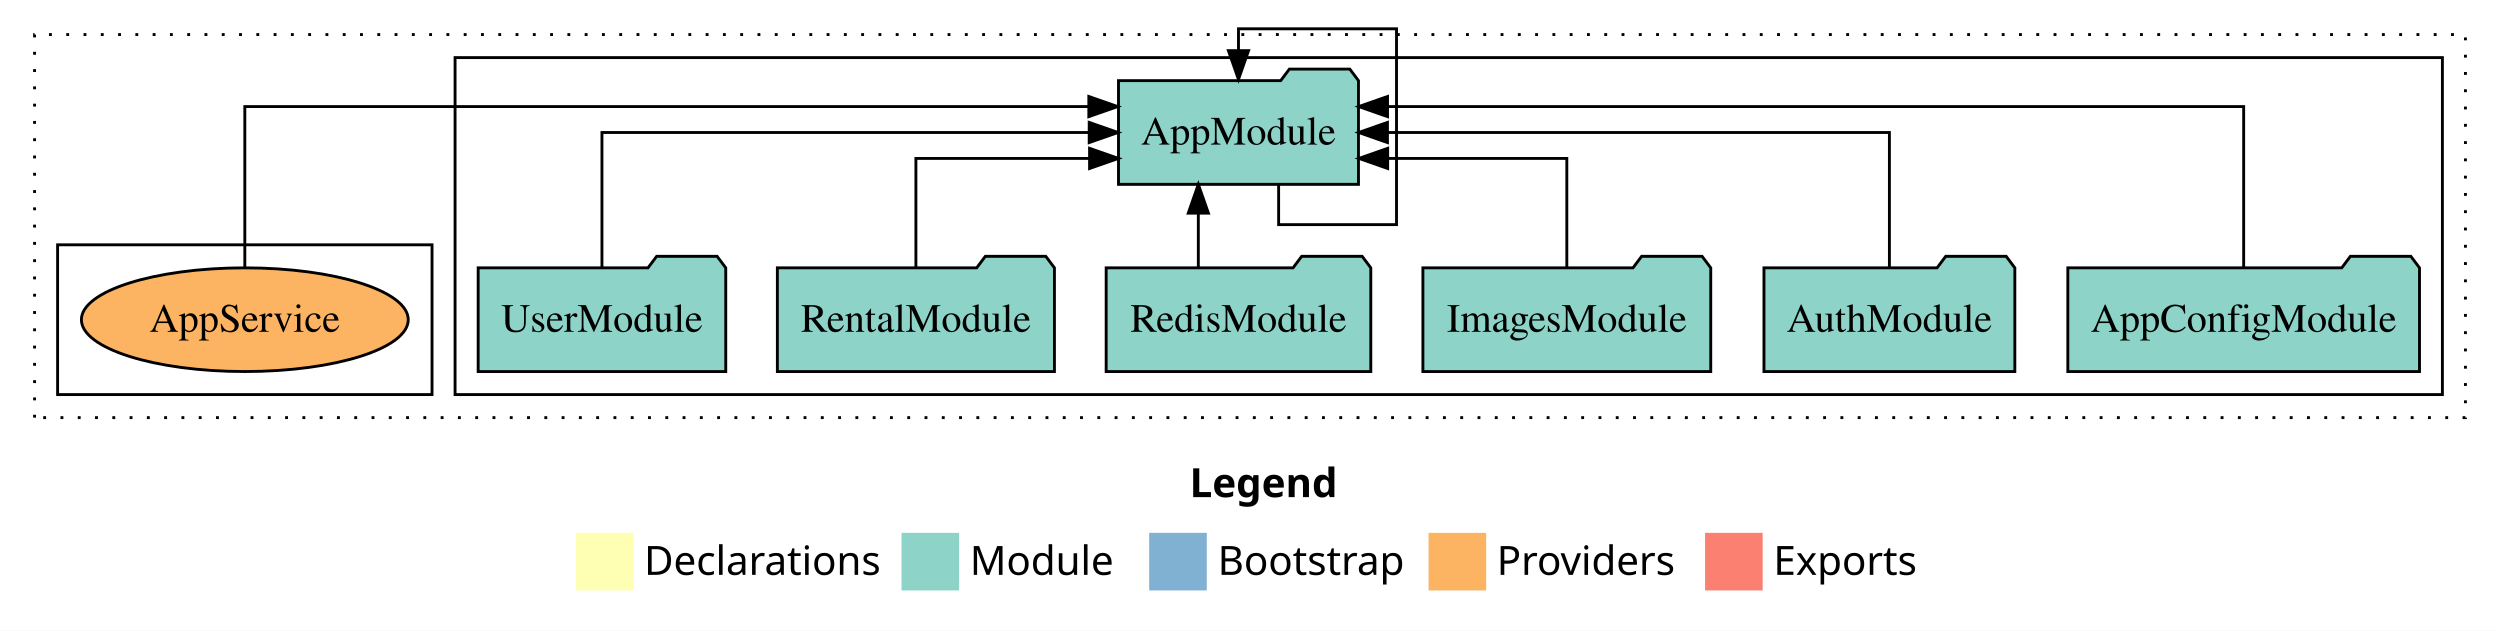
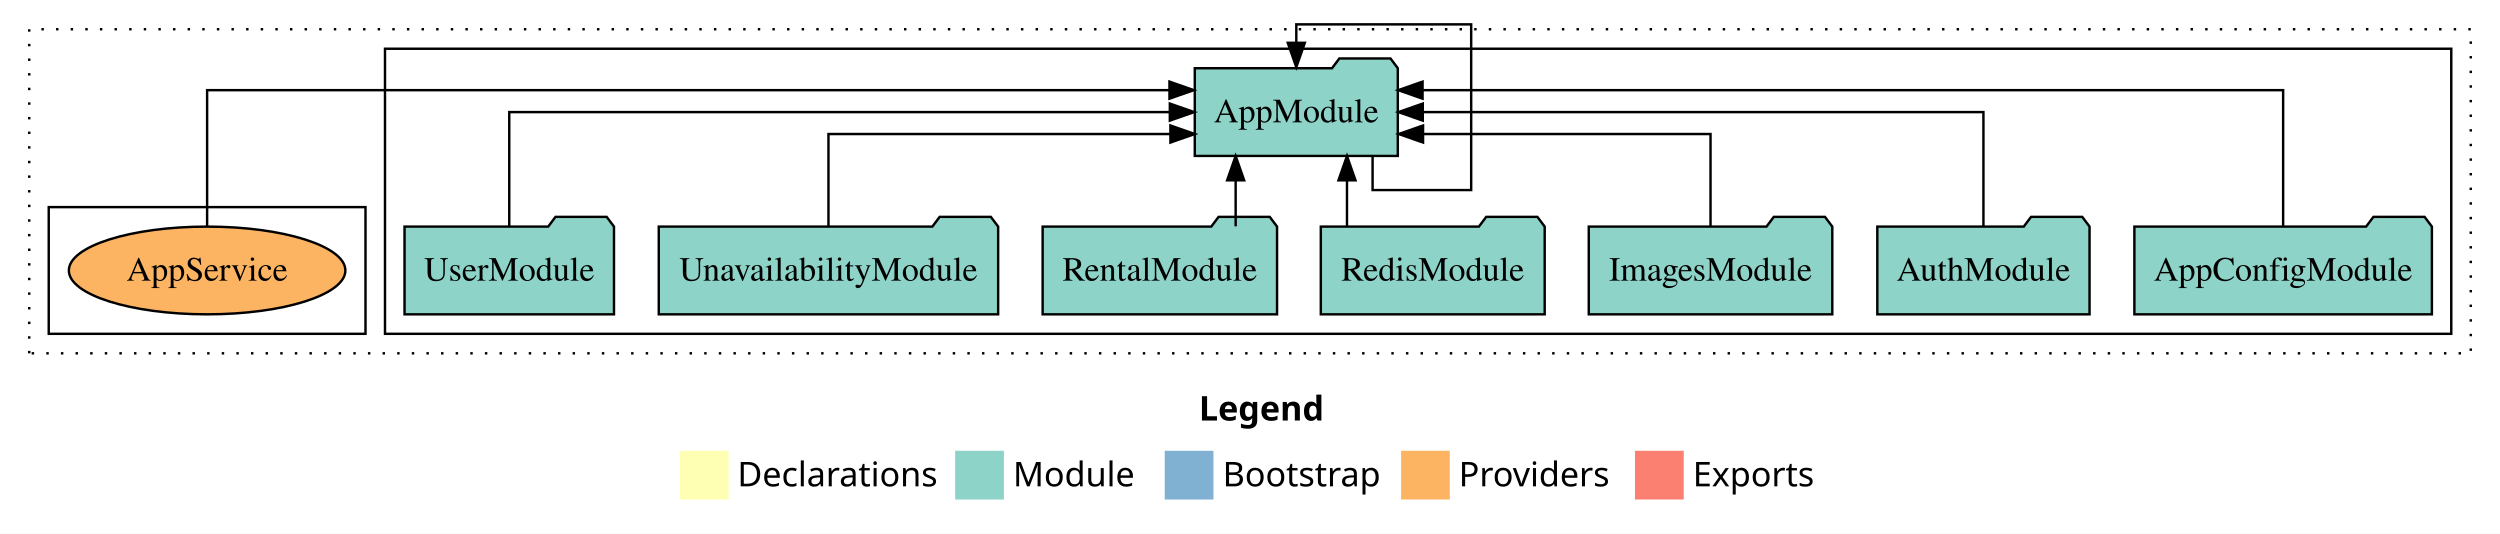
- <svg xmlns="http://www.w3.org/2000/svg" width="868pt" height="219pt" viewBox="0.00 0.00 868.00 219.00">
+ <svg xmlns="http://www.w3.org/2000/svg" width="1026pt" height="219pt" viewBox="0.00 0.00 1026.00 219.00">
  <g id="graph0" class="graph" transform="scale(1 1) rotate(0) translate(4 215)">
-     <polygon fill="white" stroke="transparent" points="-4,4 -4,-215 864,-215 864,4 -4,4" />
-     <text text-anchor="start" x="409.01" y="-42.4" font-family="sans-serif" font-weight="bold" font-size="14.00">Legend</text>
-     <polygon fill="#ffffb3" stroke="transparent" points="196,-10 196,-30 216,-30 216,-10 196,-10" />
-     <text text-anchor="start" x="219.63" y="-15.4" font-family="sans-serif" font-size="14.00">  Declarations</text>
-     <polygon fill="#8dd3c7" stroke="transparent" points="309,-10 309,-30 329,-30 329,-10 309,-10" />
-     <text text-anchor="start" x="332.73" y="-15.4" font-family="sans-serif" font-size="14.00">  Module</text>
-     <polygon fill="#80b1d3" stroke="transparent" points="395,-10 395,-30 415,-30 415,-10 395,-10" />
-     <text text-anchor="start" x="418.78" y="-15.4" font-family="sans-serif" font-size="14.00">  Bootstrap</text>
-     <polygon fill="#fdb462" stroke="transparent" points="492,-10 492,-30 512,-30 512,-10 492,-10" />
-     <text text-anchor="start" x="515.67" y="-15.4" font-family="sans-serif" font-size="14.00">  Providers</text>
-     <polygon fill="#fb8072" stroke="transparent" points="588,-10 588,-30 608,-30 608,-10 588,-10" />
-     <text text-anchor="start" x="611.73" y="-15.4" font-family="sans-serif" font-size="14.00">  Exports</text>
+     <polygon fill="white" stroke="transparent" points="-4,4 -4,-215 1022,-215 1022,4 -4,4" />
+     <text text-anchor="start" x="488.01" y="-42.4" font-family="sans-serif" font-weight="bold" font-size="14.00">Legend</text>
+     <polygon fill="#ffffb3" stroke="transparent" points="275,-10 275,-30 295,-30 295,-10 275,-10" />
+     <text text-anchor="start" x="298.63" y="-15.4" font-family="sans-serif" font-size="14.00">  Declarations</text>
+     <polygon fill="#8dd3c7" stroke="transparent" points="388,-10 388,-30 408,-30 408,-10 388,-10" />
+     <text text-anchor="start" x="411.73" y="-15.4" font-family="sans-serif" font-size="14.00">  Module</text>
+     <polygon fill="#80b1d3" stroke="transparent" points="474,-10 474,-30 494,-30 494,-10 474,-10" />
+     <text text-anchor="start" x="497.78" y="-15.4" font-family="sans-serif" font-size="14.00">  Bootstrap</text>
+     <polygon fill="#fdb462" stroke="transparent" points="571,-10 571,-30 591,-30 591,-10 571,-10" />
+     <text text-anchor="start" x="594.67" y="-15.4" font-family="sans-serif" font-size="14.00">  Providers</text>
+     <polygon fill="#fb8072" stroke="transparent" points="667,-10 667,-30 687,-30 687,-10 667,-10" />
+     <text text-anchor="start" x="690.73" y="-15.4" font-family="sans-serif" font-size="14.00">  Exports</text>
    <g id="clust1" class="cluster">
-       <polygon fill="none" stroke="black" stroke-dasharray="1,5" points="8,-70 8,-203 852,-203 852,-70 8,-70" />
+       <polygon fill="none" stroke="black" stroke-dasharray="1,5" points="8,-70 8,-203 1010,-203 1010,-70 8,-70" />
    </g>
    <g id="clust3" class="cluster">
-       <polygon fill="none" stroke="black" points="154,-78 154,-195 844,-195 844,-78 154,-78" />
+       <polygon fill="none" stroke="black" points="154,-78 154,-195 1002,-195 1002,-78 154,-78" />
    </g>
    <g id="clust6" class="cluster">
      <polygon fill="none" stroke="black" points="16,-78 16,-130 146,-130 146,-78 16,-78" />
    </g>
    <g id="node1" class="node">
-       <polygon fill="#8dd3c7" stroke="black" points="836.05,-122 833.05,-126 812.05,-126 809.05,-122 713.95,-122 713.95,-86 836.05,-86 836.05,-122" />
-       <text text-anchor="middle" x="775" y="-99.8" font-family="Times,serif" font-size="14.00">AppConfigModule</text>
+       <polygon fill="#8dd3c7" stroke="black" points="994.05,-122 991.05,-126 970.05,-126 967.05,-122 871.95,-122 871.95,-86 994.05,-86 994.05,-122" />
+       <text text-anchor="middle" x="933" y="-99.8" font-family="Times,serif" font-size="14.00">AppConfigModule</text>
    </g>
    <g id="node2" class="node">
-       <polygon fill="#8dd3c7" stroke="black" points="467.66,-187 464.66,-191 443.66,-191 440.66,-187 384.34,-187 384.34,-151 467.66,-151 467.66,-187" />
-       <text text-anchor="middle" x="426" y="-164.8" font-family="Times,serif" font-size="14.00">AppModule</text>
+       <polygon fill="#8dd3c7" stroke="black" points="569.66,-187 566.66,-191 545.66,-191 542.66,-187 486.34,-187 486.34,-151 569.66,-151 569.66,-187" />
+       <text text-anchor="middle" x="528" y="-164.8" font-family="Times,serif" font-size="14.00">AppModule</text>
    </g>
    <g id="edge1" class="edge">
-       <path fill="none" stroke="black" d="M775,-122.29C775,-144.21 775,-178 775,-178 775,-178 477.75,-178 477.75,-178" />
-       <polygon fill="black" stroke="black" points="477.75,-174.5 467.75,-178 477.75,-181.5 477.75,-174.5" />
+       <path fill="none" stroke="black" d="M933,-122.29C933,-144.21 933,-178 933,-178 933,-178 579.82,-178 579.82,-178" />
+       <polygon fill="black" stroke="black" points="579.82,-174.5 569.82,-178 579.82,-181.5 579.82,-174.5" />
    </g>
    <g id="edge2" class="edge">
-       <path fill="none" stroke="black" d="M439.94,-150.76C439.94,-143.57 439.94,-137 439.94,-137 439.94,-137 480.87,-137 480.87,-137 480.87,-137 480.87,-205 480.87,-205 480.87,-205 426,-205 426,-205 426,-205 426,-197.42 426,-197.42" />
-       <polygon fill="black" stroke="black" points="429.5,-197.42 426,-187.42 422.5,-197.42 429.5,-197.42" />
+       <path fill="none" stroke="black" d="M559.31,-150.76C559.31,-143.57 559.31,-137 559.31,-137 559.31,-137 599.77,-137 599.77,-137 599.77,-137 599.77,-205 599.77,-205 599.77,-205 528,-205 528,-205 528,-205 528,-197.42 528,-197.42" />
+       <polygon fill="black" stroke="black" points="531.5,-197.42 528,-187.42 524.5,-197.42 531.5,-197.42" />
    </g>
    <g id="node3" class="node">
-       <polygon fill="#8dd3c7" stroke="black" points="695.55,-122 692.55,-126 671.55,-126 668.55,-122 608.45,-122 608.45,-86 695.55,-86 695.55,-122" />
-       <text text-anchor="middle" x="652" y="-99.8" font-family="Times,serif" font-size="14.00">AuthModule</text>
+       <polygon fill="#8dd3c7" stroke="black" points="853.55,-122 850.55,-126 829.55,-126 826.55,-122 766.45,-122 766.45,-86 853.55,-86 853.55,-122" />
+       <text text-anchor="middle" x="810" y="-99.8" font-family="Times,serif" font-size="14.00">AuthModule</text>
    </g>
    <g id="edge3" class="edge">
-       <path fill="none" stroke="black" d="M652,-122.11C652,-141.34 652,-169 652,-169 652,-169 477.72,-169 477.72,-169" />
-       <polygon fill="black" stroke="black" points="477.72,-165.5 467.72,-169 477.72,-172.5 477.72,-165.5" />
+       <path fill="none" stroke="black" d="M810,-122.11C810,-141.34 810,-169 810,-169 810,-169 579.91,-169 579.91,-169" />
+       <polygon fill="black" stroke="black" points="579.91,-165.5 569.91,-169 579.91,-172.5 579.91,-165.5" />
    </g>
    <g id="node4" class="node">
-       <polygon fill="#8dd3c7" stroke="black" points="589.97,-122 586.97,-126 565.97,-126 562.97,-122 490.03,-122 490.03,-86 589.97,-86 589.97,-122" />
-       <text text-anchor="middle" x="540" y="-99.8" font-family="Times,serif" font-size="14.00">ImagesModule</text>
+       <polygon fill="#8dd3c7" stroke="black" points="747.97,-122 744.97,-126 723.97,-126 720.97,-122 648.03,-122 648.03,-86 747.97,-86 747.97,-122" />
+       <text text-anchor="middle" x="698" y="-99.8" font-family="Times,serif" font-size="14.00">ImagesModule</text>
    </g>
    <g id="edge4" class="edge">
-       <path fill="none" stroke="black" d="M540,-122.03C540,-138.4 540,-160 540,-160 540,-160 477.8,-160 477.8,-160" />
-       <polygon fill="black" stroke="black" points="477.8,-156.5 467.8,-160 477.8,-163.5 477.8,-156.5" />
+       <path fill="none" stroke="black" d="M698,-122.03C698,-138.4 698,-160 698,-160 698,-160 580.02,-160 580.02,-160" />
+       <polygon fill="black" stroke="black" points="580.02,-156.5 570.02,-160 580.02,-163.5 580.02,-156.5" />
    </g>
    <g id="node5" class="node">
-       <polygon fill="#8dd3c7" stroke="black" points="471.94,-122 468.94,-126 447.94,-126 444.94,-122 380.06,-122 380.06,-86 471.94,-86 471.94,-122" />
-       <text text-anchor="middle" x="426" y="-99.8" font-family="Times,serif" font-size="14.00">RedisModule</text>
+       <polygon fill="#8dd3c7" stroke="black" points="629.94,-122 626.94,-126 605.94,-126 602.94,-122 538.06,-122 538.06,-86 629.94,-86 629.94,-122" />
+       <text text-anchor="middle" x="584" y="-99.8" font-family="Times,serif" font-size="14.00">RedisModule</text>
    </g>
    <g id="edge5" class="edge">
-       <path fill="none" stroke="black" d="M412.06,-122.11C412.06,-122.11 412.06,-140.99 412.06,-140.99" />
-       <polygon fill="black" stroke="black" points="408.56,-140.99 412.06,-150.99 415.56,-140.99 408.56,-140.99" />
+       <path fill="none" stroke="black" d="M548.8,-122.11C548.8,-122.11 548.8,-140.99 548.8,-140.99" />
+       <polygon fill="black" stroke="black" points="545.3,-140.99 548.8,-150.99 552.3,-140.99 545.3,-140.99" />
    </g>
    <g id="node6" class="node">
-       <polygon fill="#8dd3c7" stroke="black" points="362.1,-122 359.1,-126 338.1,-126 335.1,-122 265.9,-122 265.9,-86 362.1,-86 362.1,-122" />
-       <text text-anchor="middle" x="314" y="-99.8" font-family="Times,serif" font-size="14.00">RentalModule</text>
+       <polygon fill="#8dd3c7" stroke="black" points="520.1,-122 517.1,-126 496.1,-126 493.1,-122 423.9,-122 423.9,-86 520.1,-86 520.1,-122" />
+       <text text-anchor="middle" x="472" y="-99.8" font-family="Times,serif" font-size="14.00">RentalModule</text>
    </g>
    <g id="edge6" class="edge">
-       <path fill="none" stroke="black" d="M314,-122.03C314,-138.4 314,-160 314,-160 314,-160 374.3,-160 374.3,-160" />
-       <polygon fill="black" stroke="black" points="374.3,-163.5 384.3,-160 374.3,-156.5 374.3,-163.5" />
+       <path fill="none" stroke="black" d="M503.11,-122.11C503.11,-122.11 503.11,-140.99 503.11,-140.99" />
+       <polygon fill="black" stroke="black" points="499.61,-140.99 503.11,-150.99 506.61,-140.99 499.61,-140.99" />
    </g>
    <g id="node7" class="node">
+       <polygon fill="#8dd3c7" stroke="black" points="405.64,-122 402.64,-126 381.64,-126 378.64,-122 266.36,-122 266.36,-86 405.64,-86 405.64,-122" />
+       <text text-anchor="middle" x="336" y="-99.8" font-family="Times,serif" font-size="14.00">UnavailabilityModule</text>
+     </g>
+     <g id="edge7" class="edge">
+       <path fill="none" stroke="black" d="M336,-122.03C336,-138.4 336,-160 336,-160 336,-160 476.34,-160 476.34,-160" />
+       <polygon fill="black" stroke="black" points="476.34,-163.5 486.34,-160 476.34,-156.5 476.34,-163.5" />
+     </g>
+     <g id="node8" class="node">
      <polygon fill="#8dd3c7" stroke="black" points="247.98,-122 244.98,-126 223.98,-126 220.98,-122 162.02,-122 162.02,-86 247.98,-86 247.98,-122" />
      <text text-anchor="middle" x="205" y="-99.8" font-family="Times,serif" font-size="14.00">UserModule</text>
    </g>
-     <g id="edge7" class="edge">
-       <path fill="none" stroke="black" d="M205,-122.11C205,-141.34 205,-169 205,-169 205,-169 374.17,-169 374.17,-169" />
-       <polygon fill="black" stroke="black" points="374.17,-172.5 384.17,-169 374.17,-165.5 374.17,-172.5" />
+     <g id="edge8" class="edge">
+       <path fill="none" stroke="black" d="M205,-122.11C205,-141.34 205,-169 205,-169 205,-169 476.1,-169 476.1,-169" />
+       <polygon fill="black" stroke="black" points="476.1,-172.5 486.1,-169 476.1,-165.5 476.1,-172.5" />
    </g>
-     <g id="node8" class="node">
+     <g id="node9" class="node">
      <ellipse fill="#fdb462" stroke="black" cx="81" cy="-104" rx="56.74" ry="18" />
      <text text-anchor="middle" x="81" y="-99.8" font-family="Times,serif" font-size="14.00">AppService</text>
    </g>
-     <g id="edge8" class="edge">
-       <path fill="none" stroke="black" d="M81,-122.29C81,-144.21 81,-178 81,-178 81,-178 374.04,-178 374.04,-178" />
-       <polygon fill="black" stroke="black" points="374.04,-181.5 384.04,-178 374.04,-174.5 374.04,-181.5" />
+     <g id="edge9" class="edge">
+       <path fill="none" stroke="black" d="M81,-122.29C81,-144.21 81,-178 81,-178 81,-178 475.95,-178 475.95,-178" />
+       <polygon fill="black" stroke="black" points="475.95,-181.5 485.95,-178 475.95,-174.5 475.95,-181.5" />
    </g>
  </g>
</svg>
